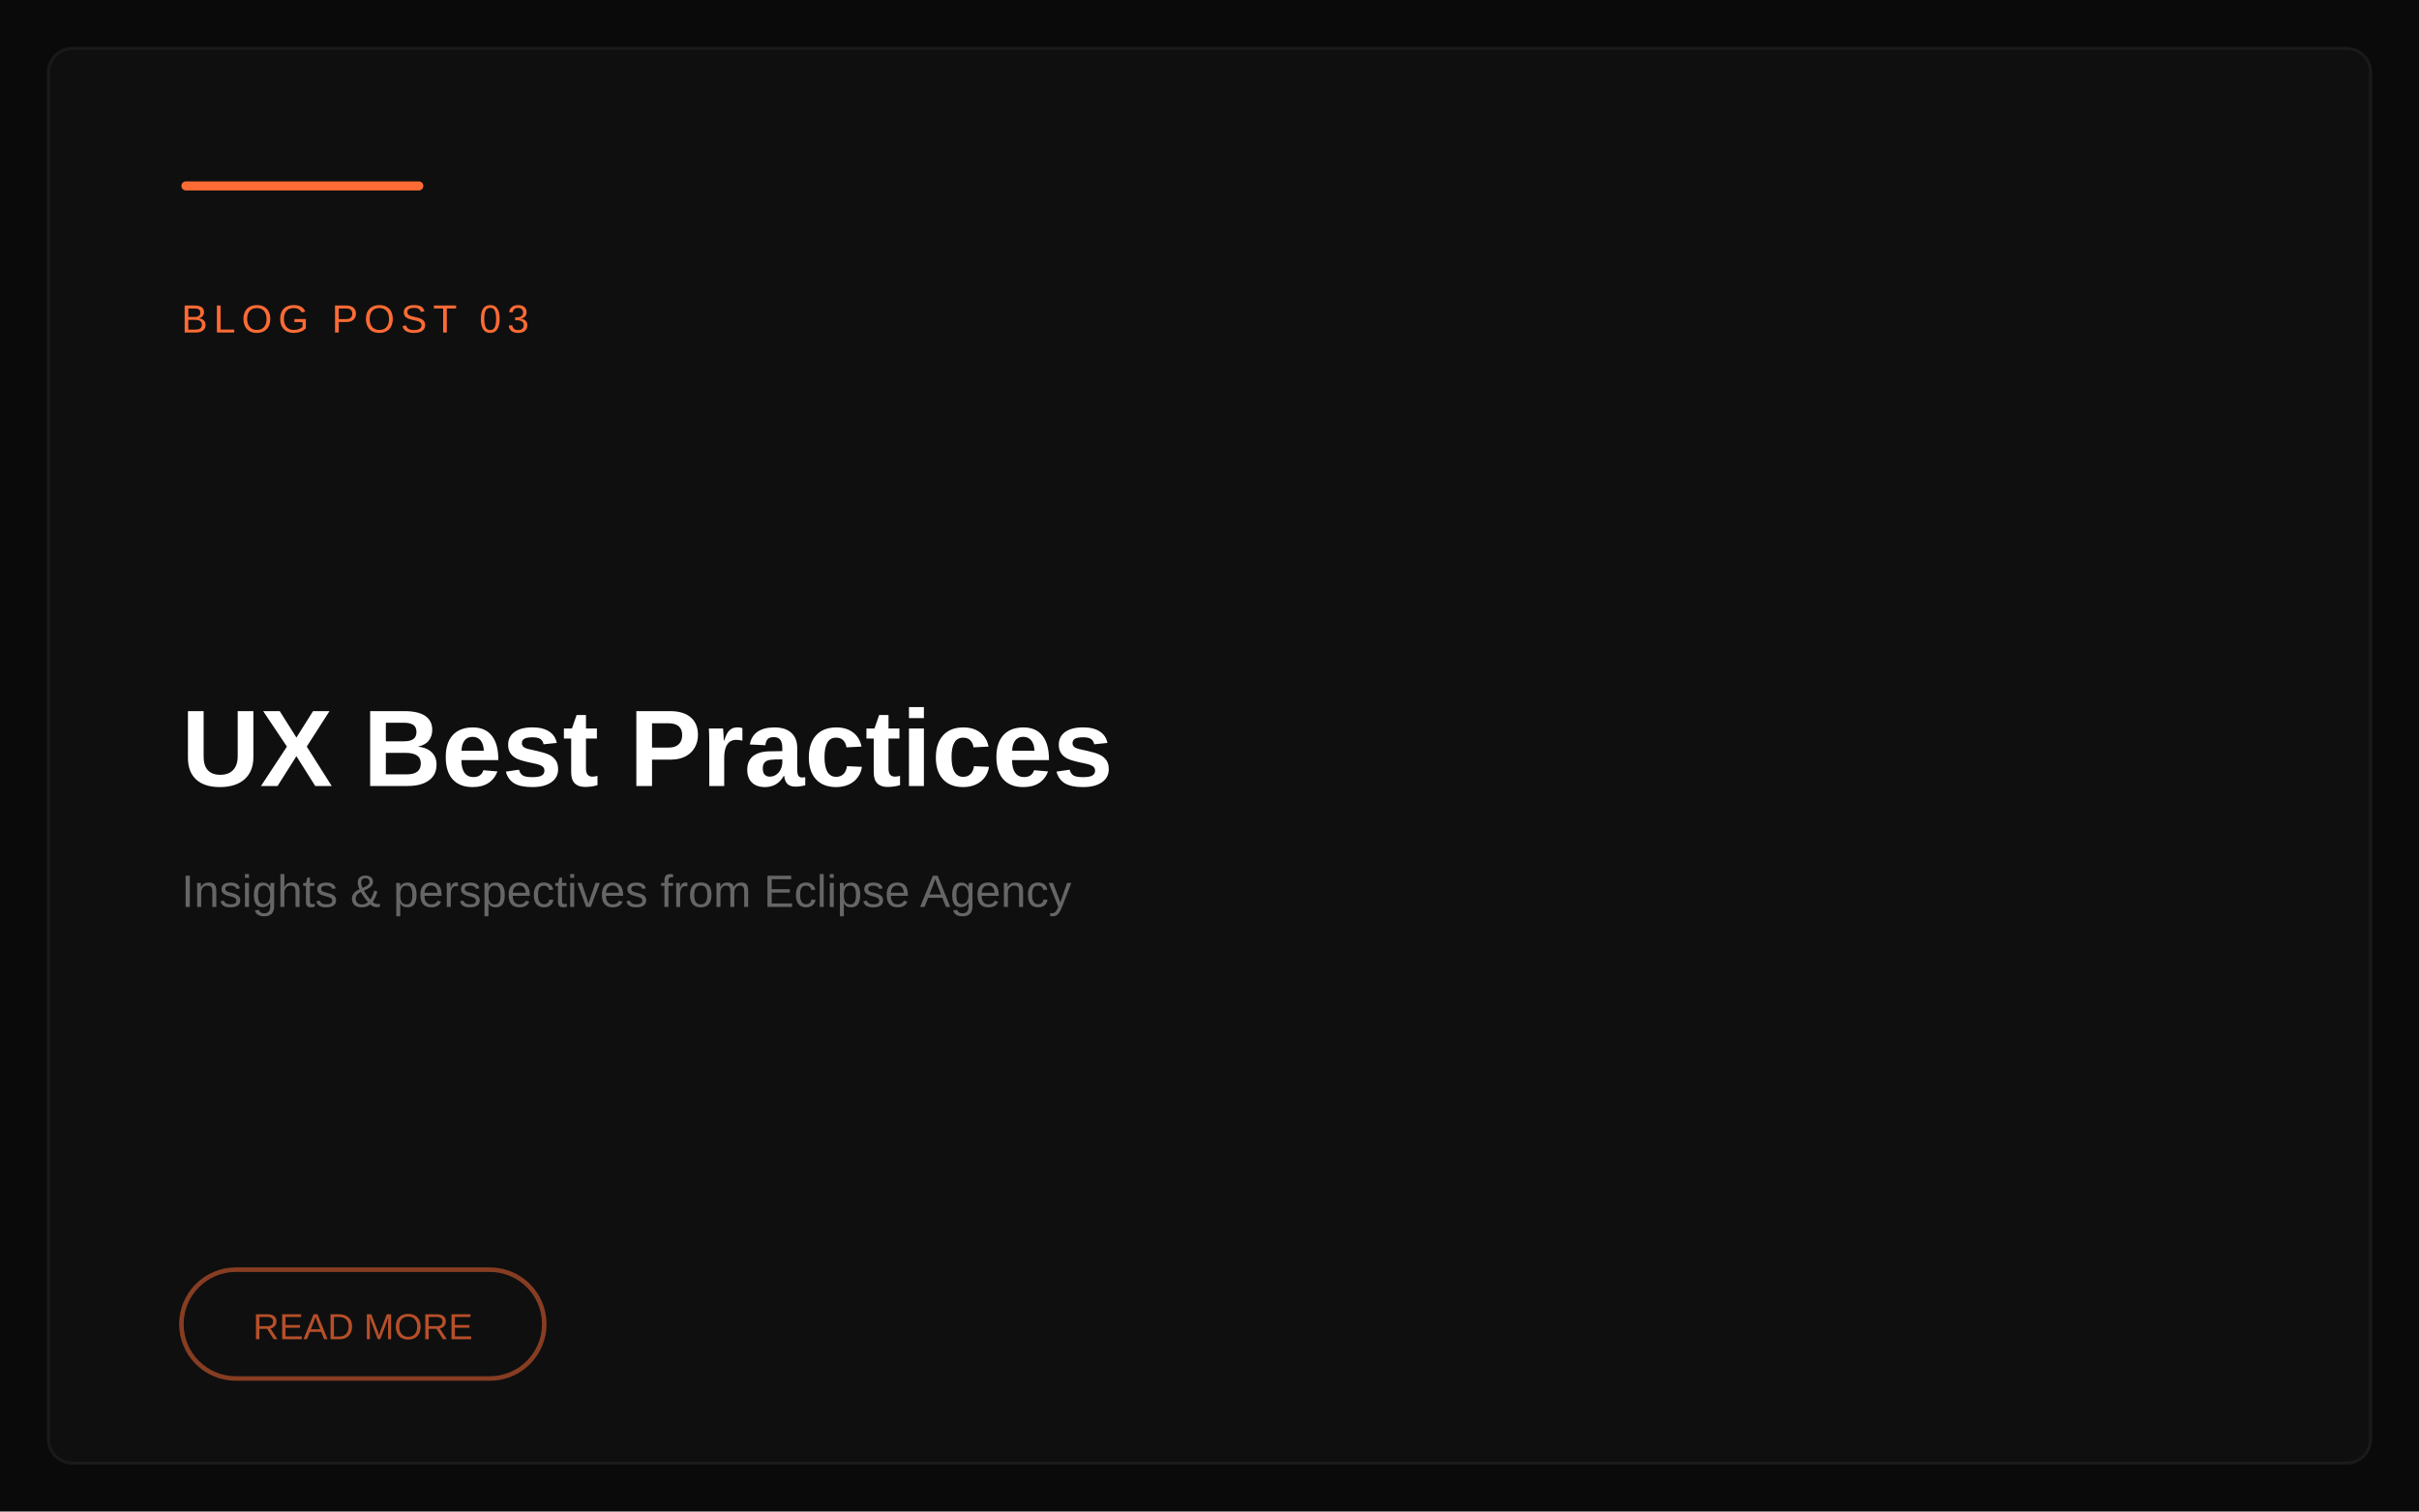
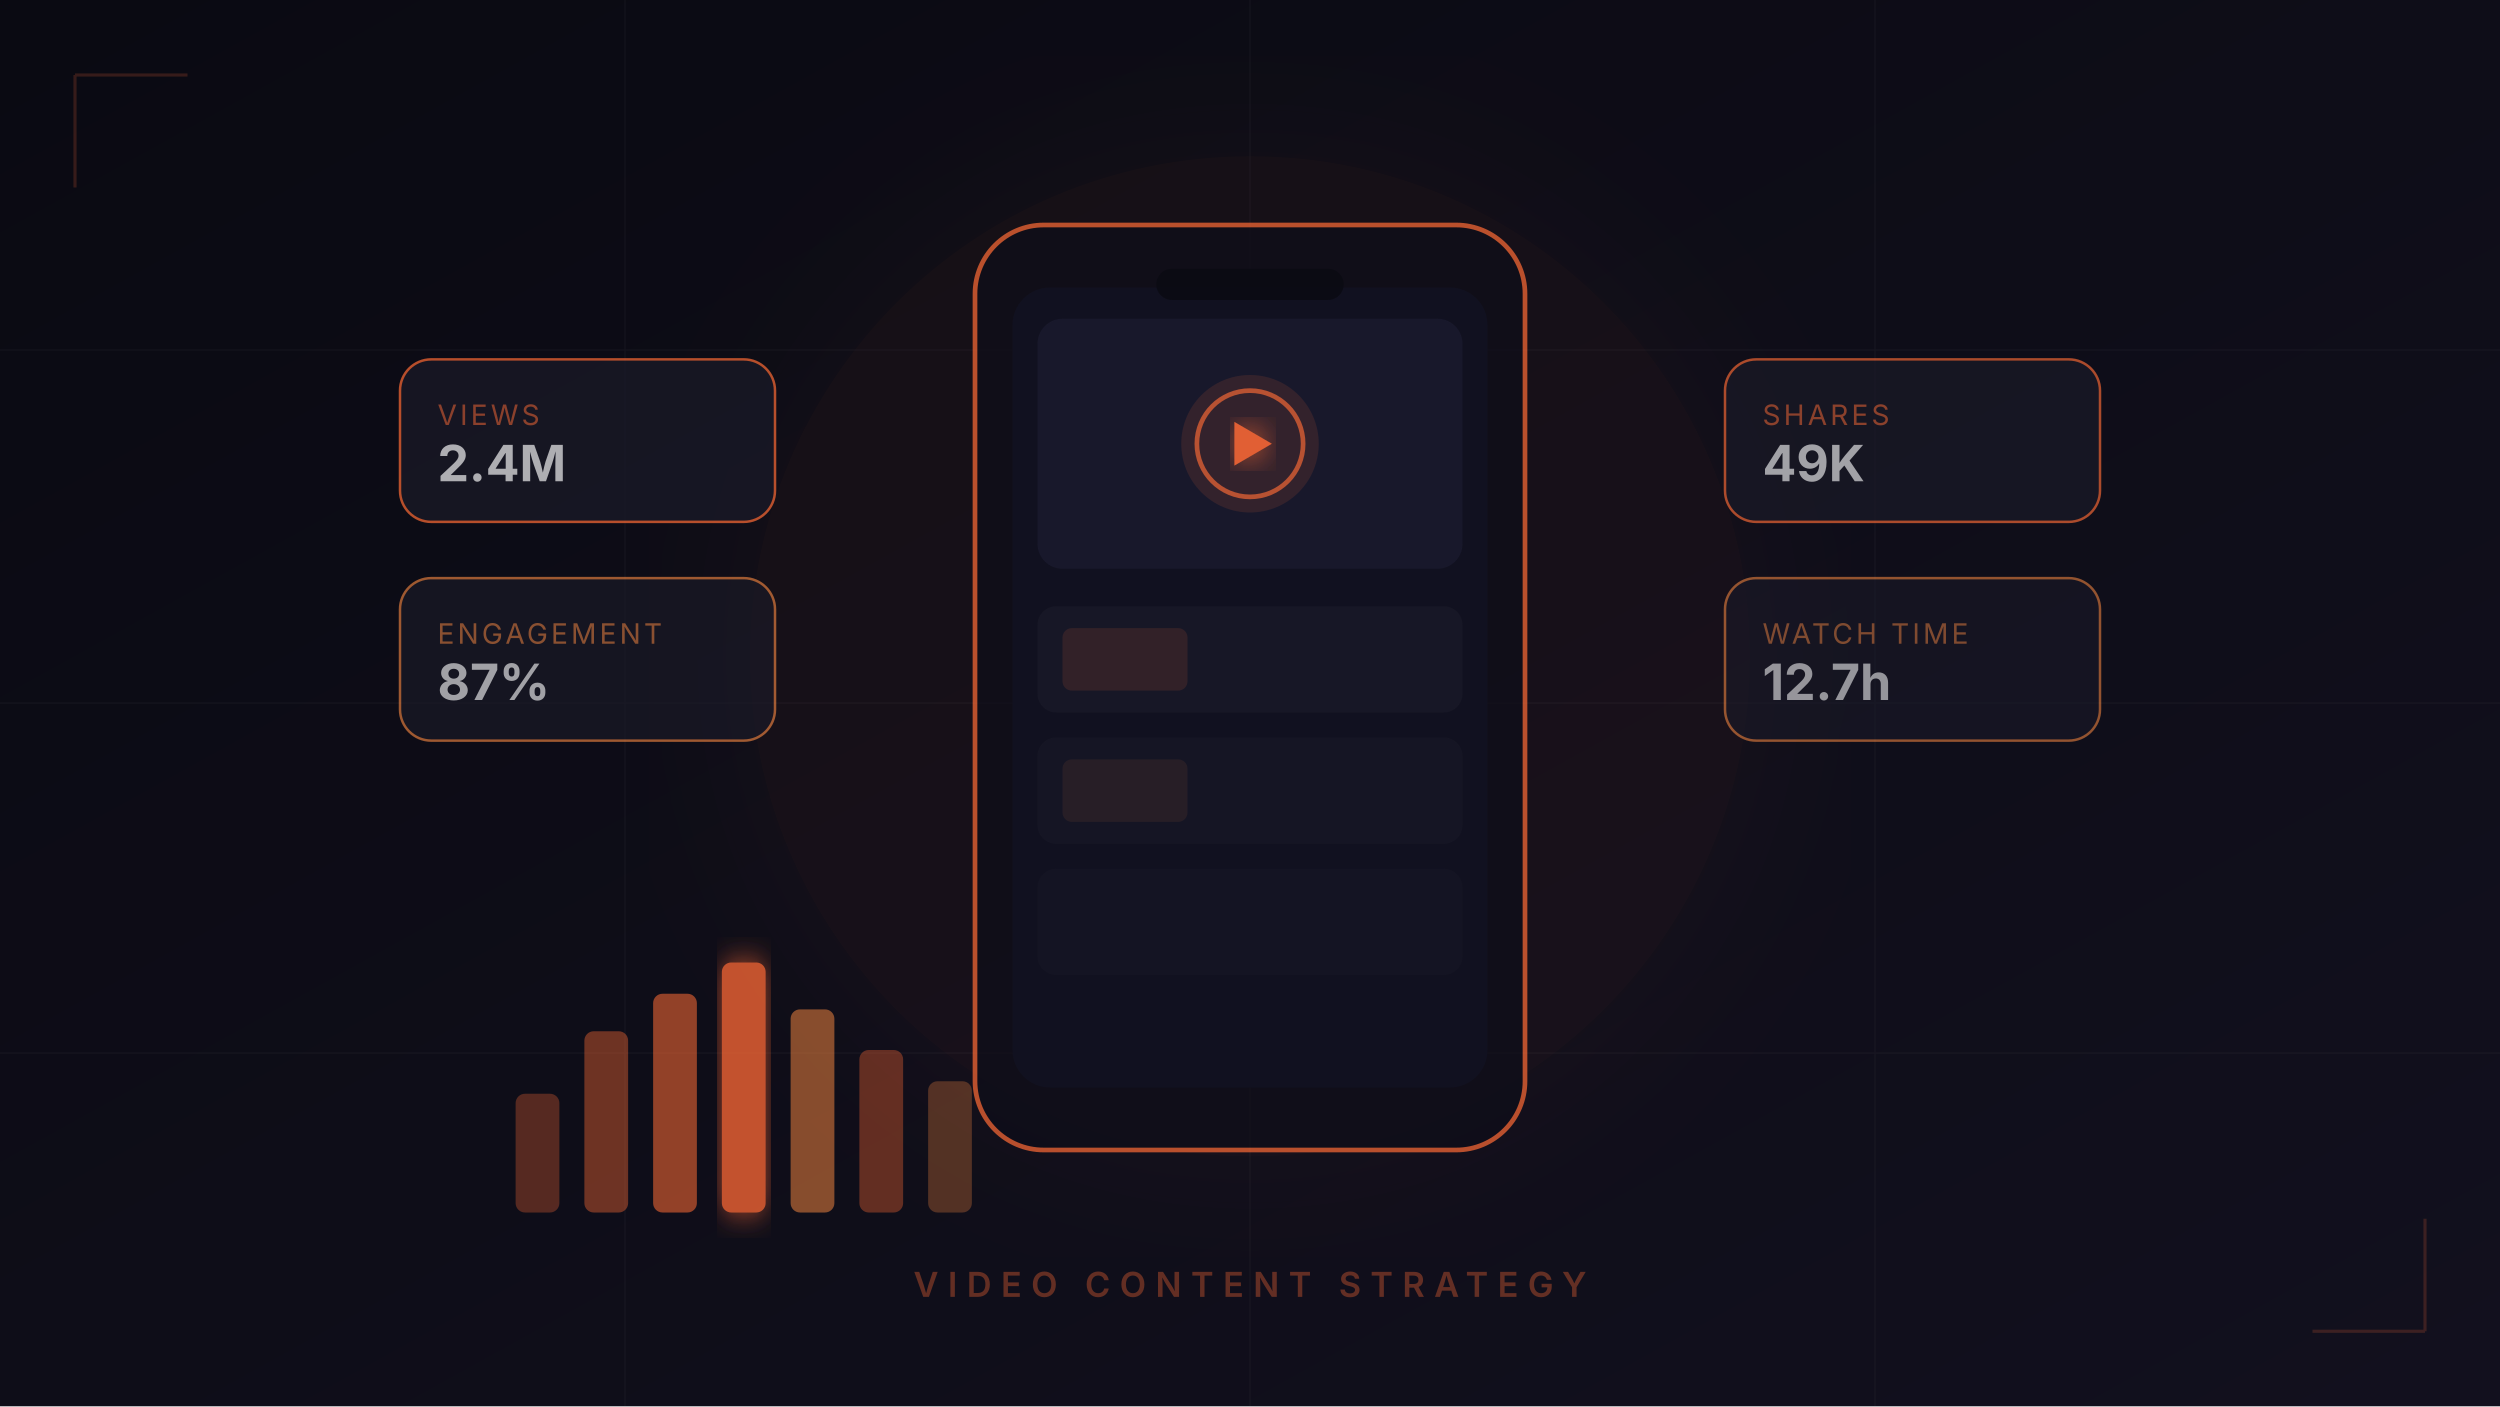
- <svg xmlns="http://www.w3.org/2000/svg" viewBox="0 0 800 500" width="800" height="500">
-   <rect width="800" height="500" fill="#0a0a0a" />
-   <rect x="16" y="16" width="768" height="468" rx="8" fill="#0f0f0f" stroke="#1a1a1a" stroke-width="1" />
-   <rect x="60" y="60" width="80" height="3" rx="1.5" fill="#ff6b35" />
-   <text x="60" y="110" font-family="Arial,Helvetica,sans-serif" font-size="13" fill="#ff6b35" letter-spacing="2" text-transform="uppercase">BLOG POST 03</text>
-   <text x="60" y="260" font-family="Arial,Helvetica,sans-serif" font-weight="700" font-size="36" fill="#ffffff">UX Best Practices</text>
-   <text x="60" y="300" font-family="Arial,Helvetica,sans-serif" font-size="15" fill="#666">Insights &amp; perspectives from Eclipse Agency</text>
-   <rect x="60" y="420" width="120" height="36" rx="18" fill="none" stroke="#ff6b35" stroke-width="1.5" opacity="0.5" />
-   <text x="120" y="443" font-family="Arial,Helvetica,sans-serif" font-size="12" fill="#ff6b35" text-anchor="middle" opacity="0.7">READ MORE</text>
+ <svg xmlns="http://www.w3.org/2000/svg" viewBox="0 0 800 450" fill="none">
+   <defs>
+     <linearGradient id="bg03" x1="0%" y1="0%" x2="100%" y2="100%">
+       <stop offset="0%" style="stop-color:#0a0a12" />
+       <stop offset="100%" style="stop-color:#12101e" />
+     </linearGradient>
+     <filter id="glow03">
+       <feGaussianBlur stdDeviation="5" result="b" />
+       <feMerge>
+         <feMergeNode in="b" />
+         <feMergeNode in="SourceGraphic" />
+       </feMerge>
+     </filter>
+     <filter id="soft03">
+       <feGaussianBlur stdDeviation="30" result="b" />
+       <feMerge>
+         <feMergeNode in="b" />
+         <feMergeNode in="SourceGraphic" />
+       </feMerge>
+     </filter>
+   </defs>
+   <rect width="800" height="450" fill="url(#bg03)" />
+   <g opacity="0.03" stroke="#fff" stroke-width="0.5">
+     <line x1="0" y1="112" x2="800" y2="112" />
+     <line x1="0" y1="225" x2="800" y2="225" />
+     <line x1="0" y1="337" x2="800" y2="337" />
+     <line x1="200" y1="0" x2="200" y2="450" />
+     <line x1="400" y1="0" x2="400" y2="450" />
+     <line x1="600" y1="0" x2="600" y2="450" />
+   </g>
+   <circle cx="400" cy="210" r="160" fill="#ff6b35" opacity="0.04" filter="url(#soft03)" />
+   <rect x="312" y="72" width="176" height="296" rx="22" fill="#0d0d18" stroke="#ff6b35" stroke-width="1.5" opacity="0.7" />
+   <rect x="324" y="92" width="152" height="256" rx="12" fill="#111120" />
+   <rect x="370" y="86" width="60" height="10" rx="5" fill="#0a0a12" opacity="0.8" />
+   <rect x="332" y="102" width="136" height="80" rx="8" fill="#1a1a2e" opacity="0.8" />
+   <circle cx="400" cy="142" r="22" fill="#ff6b35" opacity="0.12" />
+   <circle cx="400" cy="142" r="17" fill="none" stroke="#ff6b35" stroke-width="1.5" opacity="0.65" />
+   <polygon points="407,142 395,135 395,149" fill="#ff6b35" opacity="0.85" filter="url(#glow03)" />
+   <rect x="332" y="194" width="136" height="34" rx="6" fill="#1a1a28" opacity="0.7" />
+   <rect x="332" y="236" width="136" height="34" rx="6" fill="#1a1a28" opacity="0.5" />
+   <rect x="332" y="278" width="136" height="34" rx="6" fill="#1a1a28" opacity="0.35" />
+   <rect x="340" y="201" width="40" height="20" rx="3" fill="#ff6b35" opacity="0.12" />
+   <rect x="340" y="243" width="40" height="20" rx="3" fill="#ff8c42" opacity="0.08" />
+   <rect x="128" y="115" width="120" height="52" rx="10" fill="#1a1a28" stroke="#ff6b35" stroke-width="0.8" opacity="0.7" />
+   <text x="140" y="136" font-family="Inter,sans-serif" font-size="9" fill="#ff6b35" opacity="0.5" letter-spacing="1">VIEWS</text>
+   <text x="140" y="154" font-family="Inter,sans-serif" font-size="16" font-weight="700" fill="#fff" opacity="0.65">2.4M</text>
+   <rect x="128" y="185" width="120" height="52" rx="10" fill="#1a1a28" stroke="#ff8c42" stroke-width="0.8" opacity="0.6" />
+   <text x="140" y="206" font-family="Inter,sans-serif" font-size="9" fill="#ff8c42" opacity="0.5" letter-spacing="1">ENGAGEMENT</text>
+   <text x="140" y="224" font-family="Inter,sans-serif" font-size="16" font-weight="700" fill="#fff" opacity="0.6">87%</text>
+   <rect x="552" y="115" width="120" height="52" rx="10" fill="#1a1a28" stroke="#ff6b35" stroke-width="0.8" opacity="0.65" />
+   <text x="564" y="136" font-family="Inter,sans-serif" font-size="9" fill="#ff6b35" opacity="0.5" letter-spacing="1">SHARES</text>
+   <text x="564" y="154" font-family="Inter,sans-serif" font-size="16" font-weight="700" fill="#fff" opacity="0.6">49K</text>
+   <rect x="552" y="185" width="120" height="52" rx="10" fill="#1a1a28" stroke="#ff8c42" stroke-width="0.8" opacity="0.55" />
+   <text x="564" y="206" font-family="Inter,sans-serif" font-size="9" fill="#ff8c42" opacity="0.45" letter-spacing="1">WATCH TIME</text>
+   <text x="564" y="224" font-family="Inter,sans-serif" font-size="16" font-weight="700" fill="#fff" opacity="0.55">12.7h</text>
+   <g transform="translate(165,308)">
+     <rect x="0" y="42" width="14" height="38" rx="3" fill="#ff6b35" opacity="0.3" />
+     <rect x="22" y="22" width="14" height="58" rx="3" fill="#ff6b35" opacity="0.4" />
+     <rect x="44" y="10" width="14" height="70" rx="3" fill="#ff6b35" opacity="0.55" />
+     <rect x="66" y="0" width="14" height="80" rx="3" fill="#ff6b35" opacity="0.75" filter="url(#glow03)" />
+     <rect x="88" y="15" width="14" height="65" rx="3" fill="#ff8c42" opacity="0.5" />
+     <rect x="110" y="28" width="14" height="52" rx="3" fill="#ff6b35" opacity="0.35" />
+     <rect x="132" y="38" width="14" height="42" rx="3" fill="#ff8c42" opacity="0.28" />
+   </g>
+   <text x="400" y="415" font-family="Inter,sans-serif" font-size="11" font-weight="600" letter-spacing="3" fill="#ff6b35" text-anchor="middle" opacity="0.35">VIDEO CONTENT STRATEGY</text>
+   <g stroke="#ff6b35" stroke-width="1" opacity="0.18">
+     <line x1="24" y1="24" x2="60" y2="24" />
+     <line x1="24" y1="24" x2="24" y2="60" />
+     <line x1="740" y1="426" x2="776" y2="426" />
+     <line x1="776" y1="390" x2="776" y2="426" />
+   </g>
</svg>
